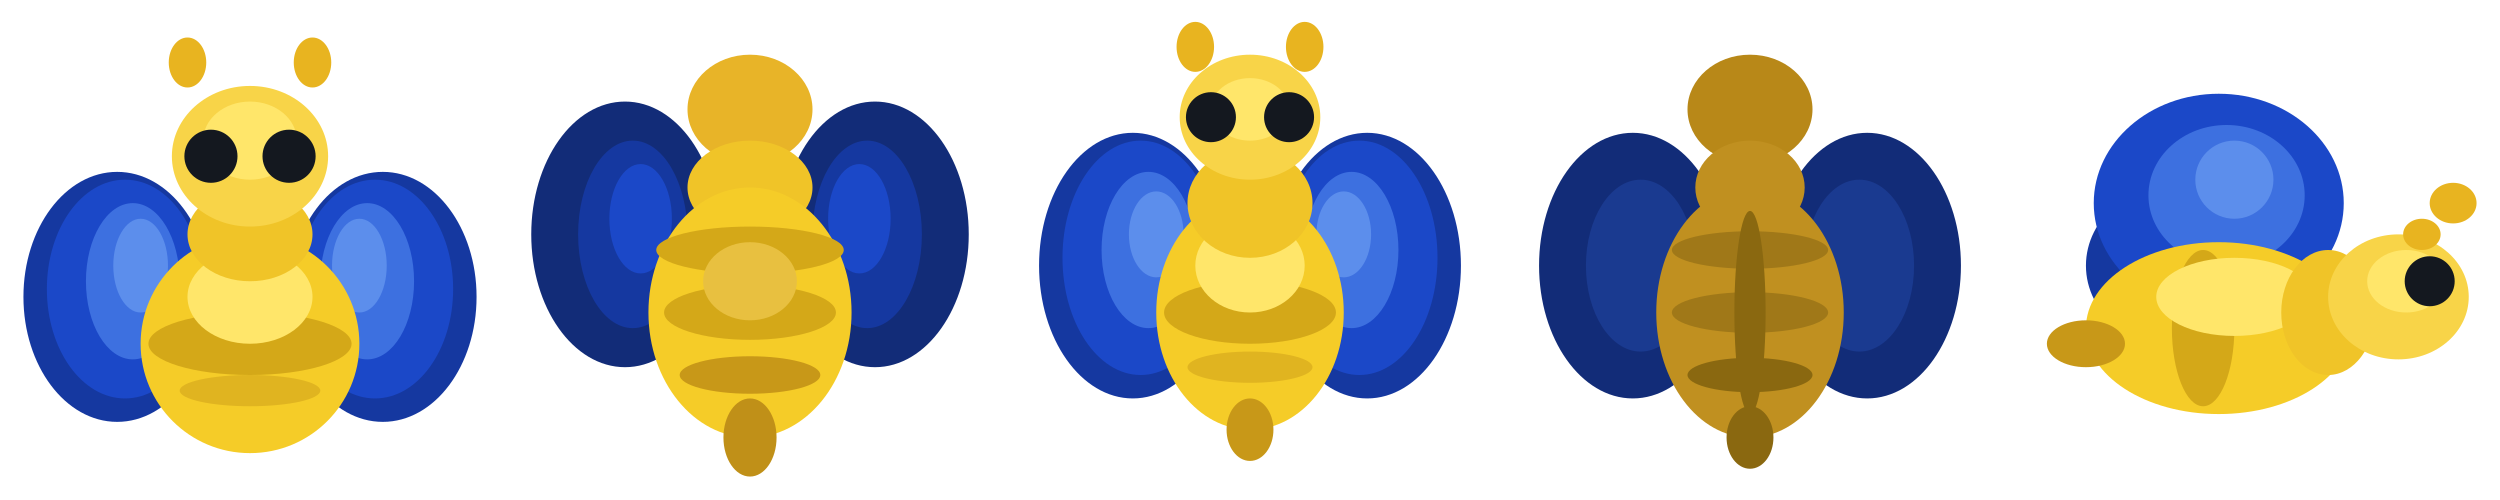
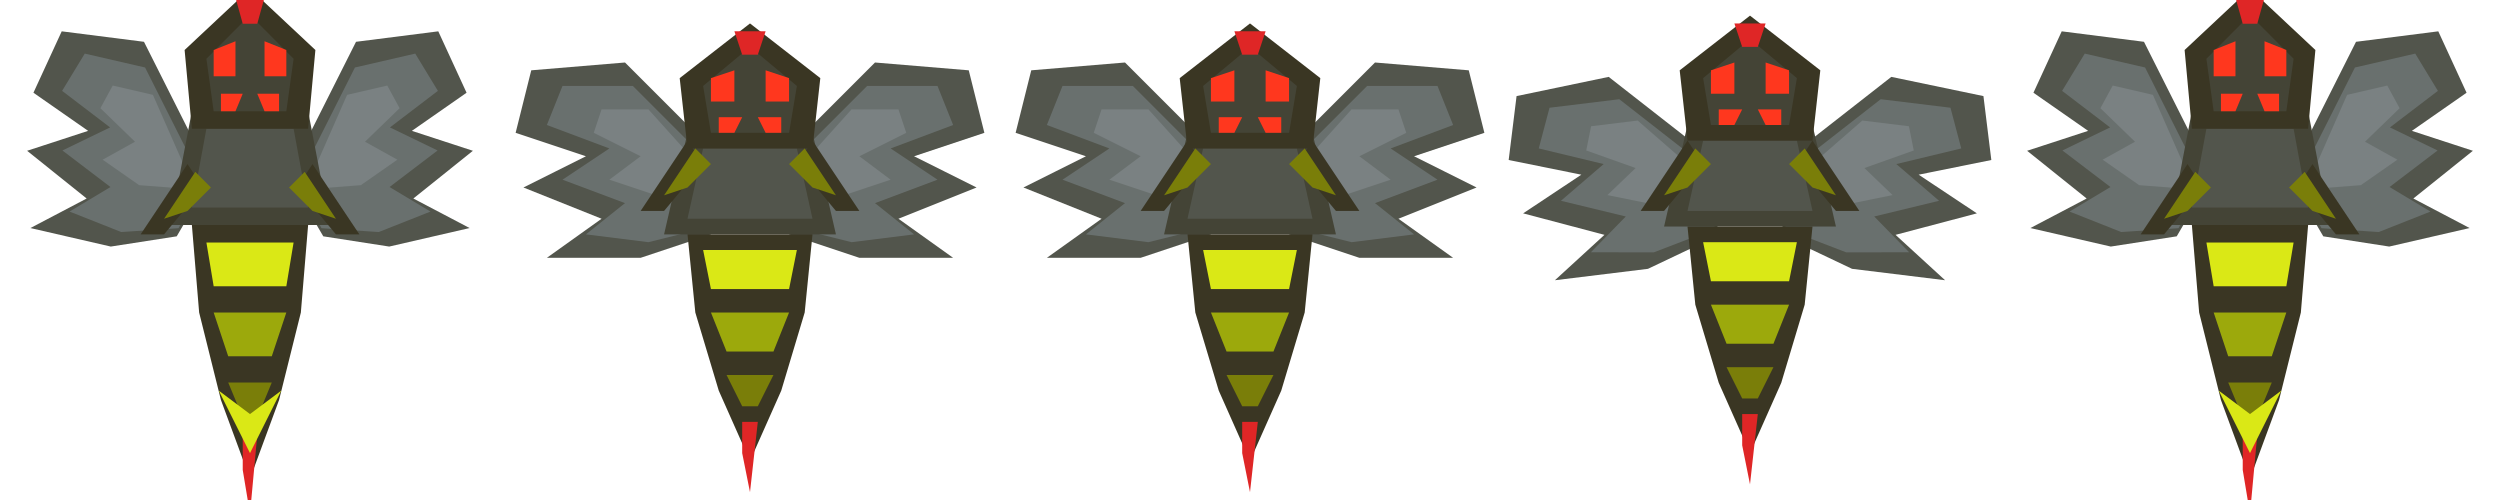
<svg xmlns="http://www.w3.org/2000/svg" viewBox="0 0 320 64">
-   <g transform="translate(0,0)">
-     <ellipse cx="15" cy="38" rx="12" ry="16" fill="#1538A0" />
-     <ellipse cx="16" cy="37" rx="10" ry="14" fill="#1B48C8" />
-     <ellipse cx="17" cy="36" rx="6" ry="10" fill="#3D70E0" />
-     <ellipse cx="18" cy="34" rx="3.5" ry="6" fill="#5C8EEC" />
-     <ellipse cx="49" cy="38" rx="12" ry="16" fill="#1538A0" />
-     <ellipse cx="48" cy="37" rx="10" ry="14" fill="#1B48C8" />
-     <ellipse cx="47" cy="36" rx="6" ry="10" fill="#3D70E0" />
-     <ellipse cx="46" cy="34" rx="3.5" ry="6" fill="#5C8EEC" />
-     <ellipse cx="32" cy="44" rx="14" ry="14" fill="#F5CC28" />
-     <ellipse cx="32" cy="44" rx="13" ry="4" fill="#D4A818" />
-     <ellipse cx="32" cy="50" rx="9" ry="2" fill="#E0B420" />
-     <ellipse cx="32" cy="38" rx="8" ry="6" fill="#FFE66A" />
-     <ellipse cx="32" cy="30" rx="8" ry="6" fill="#F0C428" />
-     <ellipse cx="32" cy="20" rx="10" ry="9" fill="#F8D448" />
-     <ellipse cx="32" cy="18" rx="6" ry="5" fill="#FFE66A" />
-     <circle cx="27" cy="20" r="3.4" fill="#14181F" />
-     <circle cx="37" cy="20" r="3.4" fill="#14181F" />
-     <ellipse cx="24" cy="8" rx="2.4" ry="3.2" fill="#E8B420" />
-     <ellipse cx="40" cy="8" rx="2.4" ry="3.2" fill="#E8B420" />
+   <g>
+     <polygon points="27.10,22.58 18.43,5.35 7.90,4.01 4.28,11.87 11.28,16.75 3.47,19.30 11.09,25.41 3.89,29.19 14.18,31.56 22.62,30.25" fill="#52554C" />
+     <polygon points="26.00,23.41 18.57,8.64 10.85,6.86 7.95,11.63 14.09,16.31 7.99,19.26 14.14,23.94 8.90,27.08 15.52,29.70 22.85,29.21" fill="#69706E" />
+     <polygon points="24.90,24.25 19.57,12.14 14.43,10.95 12.85,13.85 17.28,18.14 13.14,20.44 17.81,23.70" fill="#7A8182" />
+     <polygon points="36.90,22.58 45.57,5.35 56.10,4.01 59.72,11.87 52.72,16.75 60.53,19.30 52.91,25.41 60.11,29.19 49.82,31.56 41.38,30.25" fill="#52554C" />
+     <polygon points="38.00,23.41 45.43,8.64 53.15,6.86 56.05,11.63 49.91,16.31 56.01,19.26 49.86,23.94 55.10,27.08 48.48,29.70 41.15,29.21" fill="#69706E" />
+     <polygon points="39.10,24.25 44.43,12.14 49.57,10.95 51.15,13.85 46.72,18.14 50.86,20.44 46.19,23.70" fill="#7A8182" />
+     <polygon points="24.56,14.24 39.44,14.24 42.23,28.80 21.77,28.80" fill="#444436" />
+     <polygon points="26.42,16.48 37.58,16.48 39.44,26.56 24.56,26.56" fill="#52554C" />
+     <polygon points="24.56,28.80 39.44,28.80 38.51,40.00 35.72,51.20 32.00,61.28 28.28,51.20 25.49,40.00" fill="#3A3623" />
+     <polygon points="26.42,31.04 37.58,31.04 36.65,36.64 27.35,36.64" fill="#DAE816" />
+     <polygon points="27.35,40.00 36.65,40.00 34.79,45.60 29.21,45.60" fill="#9CA90C" />
+     <polygon points="29.21,48.96 34.79,48.96 32.93,53.44 31.07,53.44" fill="#7A7E09" />
+     <polygon points="31.07,55.68 32.93,55.68 32.00,65.76 31.07,60.16" fill="#DF2626" />
+     <polygon points="32.00,-1.44 40.37,6.40 39.44,16.48 24.56,16.48 23.63,6.40" fill="#3A3623" />
+     <polygon points="32.00,1.92 37.58,7.52 36.65,14.24 27.35,14.24 26.42,7.52" fill="#444436" />
+     <polygon points="27.35,6.40 30.14,5.28 30.14,9.76 27.35,9.76" fill="#FF371E" />
+     <polygon points="33.86,5.28 36.65,6.40 36.65,9.76 33.86,9.76" fill="#FF371E" />
+     <polygon points="28.28,12.00 31.07,12.00 30.14,14.24 28.28,14.24" fill="#FF371E" />
+     <polygon points="32.93,12.00 35.72,12.00 35.72,14.24 33.86,14.24" fill="#FF371E" />
+     <polygon points="30.14,-0.32 33.86,-0.32 32.93,3.04 31.07,3.04" fill="#DF2626" />
+     <polygon points="24.00,21.00 18.00,30.00 21.00,30.00 26.00,24.00" fill="#3A3623" />
+     <polygon points="25.00,22.00 21.00,28.00 24.00,27.00 27.00,24.00" fill="#7A7E09" />
+     <polygon points="40.00,21.00 46.00,30.00 43.00,30.00 38.00,24.00" fill="#3A3623" />
+     <polygon points="39.00,22.00 43.00,28.00 40.00,27.00 37.00,24.00" fill="#7A7E09" />
+     <polygon points="32.00,58.00 36.00,50.00 32.00,53.00 28.00,50.00" fill="#DAE816" />
  </g>
-   <g transform="translate(64,0)">
-     <ellipse cx="16" cy="30" rx="12" ry="17" fill="#122C78" />
-     <ellipse cx="17" cy="30" rx="7" ry="12" fill="#1538A0" />
-     <ellipse cx="18" cy="28" rx="4" ry="7" fill="#1B48C8" />
-     <ellipse cx="48" cy="30" rx="12" ry="17" fill="#122C78" />
-     <ellipse cx="47" cy="30" rx="7" ry="12" fill="#1538A0" />
-     <ellipse cx="46" cy="28" rx="4" ry="7" fill="#1B48C8" />
-     <ellipse cx="32" cy="14" rx="8" ry="7" fill="#E8B428" />
-     <ellipse cx="32" cy="24" rx="8" ry="6" fill="#F0C428" />
-     <ellipse cx="32" cy="40" rx="13" ry="16" fill="#F5CC28" />
-     <ellipse cx="32" cy="32" rx="12" ry="3" fill="#D4A818" />
-     <ellipse cx="32" cy="40" rx="11" ry="3.5" fill="#D4A818" />
-     <ellipse cx="32" cy="48" rx="9" ry="2.4" fill="#C89818" />
-     <ellipse cx="32" cy="36" rx="6" ry="5" fill="#E8C040" />
-     <ellipse cx="32" cy="56" rx="3.4" ry="5" fill="#C09018" />
+   <g>
+     <polygon points="94.00,22.00 80.00,8.00 68.00,9.00 66.00,17.00 75.00,20.00 67.00,24.00 77.00,28.00 70.00,33.00 82.00,33.00 91.00,30.00" fill="#52554C" />
+     <polygon points="93.00,23.00 81.00,11.00 72.00,11.00 70.00,16.00 78.00,19.00 72.00,23.00 80.00,26.00 75.00,30.00 83.00,31.00 91.00,29.00" fill="#69706E" />
+     <polygon points="92.00,24.00 83.00,14.00 77.00,14.00 76.00,17.00 82.00,20.00 78.00,23.00 84.00,25.00" fill="#7A8182" />
+     <polygon points="98.00,22.00 112.00,8.00 124.00,9.00 126.00,17.00 117.00,20.00 125.00,24.00 115.00,28.00 122.00,33.00 110.00,33.00 101.00,30.00" fill="#52554C" />
+     <polygon points="99.00,23.00 111.00,11.00 120.00,11.00 122.00,16.00 114.00,19.00 120.00,23.00 112.00,26.00 117.00,30.00 109.00,31.00 101.00,29.00" fill="#69706E" />
+     <polygon points="100.00,24.00 109.00,14.00 115.00,14.00 116.00,17.00 110.00,20.00 114.00,23.00 108.00,25.00" fill="#7A8182" />
+     <polygon points="88.00,17.00 104.00,17.00 107.00,30.00 85.00,30.00" fill="#444436" />
+     <polygon points="90.00,19.00 102.00,19.00 104.00,28.00 88.00,28.00" fill="#52554C" />
+     <polygon points="88.00,30.00 104.00,30.00 103.00,40.00 100.00,50.00 96.00,59.00 92.00,50.00 89.00,40.00" fill="#3A3623" />
+     <polygon points="90.00,32.00 102.00,32.00 101.00,37.00 91.00,37.00" fill="#DAE816" />
+     <polygon points="91.00,40.00 101.00,40.00 99.00,45.00 93.00,45.00" fill="#9CA90C" />
+     <polygon points="93.00,48.00 99.00,48.00 97.00,52.00 95.00,52.00" fill="#7A7E09" />
+     <polygon points="95.00,54.00 97.00,54.00 96.00,63.00 95.00,58.00" fill="#DF2626" />
+     <polygon points="96.00,3.00 105.00,10.00 104.00,19.00 88.00,19.00 87.00,10.00" fill="#3A3623" />
+     <polygon points="96.00,6.00 102.00,11.00 101.00,17.00 91.00,17.00 90.00,11.00" fill="#444436" />
+     <polygon points="91.00,10.00 94.00,9.00 94.00,13.00 91.00,13.00" fill="#FF371E" />
+     <polygon points="98.00,9.00 101.00,10.00 101.00,13.00 98.00,13.00" fill="#FF371E" />
+     <polygon points="92.00,15.00 95.00,15.00 94.00,17.00 92.00,17.00" fill="#FF371E" />
+     <polygon points="97.00,15.00 100.00,15.00 100.00,17.00 98.00,17.00" fill="#FF371E" />
+     <polygon points="94.00,4.00 98.00,4.00 97.00,7.00 95.00,7.00" fill="#DF2626" />
+     <polygon points="88.00,18.00 82.00,27.00 85.00,27.00 90.00,21.00" fill="#3A3623" />
+     <polygon points="89.00,19.00 85.00,25.00 88.00,24.00 91.00,21.00" fill="#7A7E09" />
+     <polygon points="104.00,18.00 110.00,27.00 107.00,27.00 102.00,21.00" fill="#3A3623" />
+     <polygon points="103.00,19.00 107.00,25.00 104.00,24.00 101.00,21.00" fill="#7A7E09" />
  </g>
-   <g transform="translate(128,0)">
-     <ellipse cx="17" cy="34" rx="12" ry="17" fill="#1538A0" />
-     <ellipse cx="18" cy="33" rx="10" ry="15" fill="#1B48C8" />
-     <ellipse cx="19" cy="32" rx="6" ry="10" fill="#3D70E0" />
-     <ellipse cx="20" cy="30" rx="3.5" ry="5.5" fill="#5C8EEC" />
-     <ellipse cx="47" cy="34" rx="12" ry="17" fill="#1538A0" />
-     <ellipse cx="46" cy="33" rx="10" ry="15" fill="#1B48C8" />
-     <ellipse cx="45" cy="32" rx="6" ry="10" fill="#3D70E0" />
-     <ellipse cx="44" cy="30" rx="3.5" ry="5.5" fill="#5C8EEC" />
-     <ellipse cx="32" cy="40" rx="12" ry="15" fill="#F5CC28" />
-     <ellipse cx="32" cy="40" rx="11" ry="4" fill="#D4A818" />
-     <ellipse cx="32" cy="47" rx="8" ry="2" fill="#E0B420" />
-     <ellipse cx="32" cy="34" rx="7" ry="6" fill="#FFE66A" />
-     <ellipse cx="32" cy="26" rx="8" ry="7" fill="#F0C428" />
-     <ellipse cx="32" cy="55" rx="3" ry="4" fill="#C89818" />
-     <ellipse cx="32" cy="15" rx="9" ry="8" fill="#F8D448" />
-     <ellipse cx="32" cy="14" rx="5" ry="4" fill="#FFE66A" />
-     <circle cx="27" cy="15" r="3.2" fill="#14181F" />
-     <circle cx="37" cy="15" r="3.2" fill="#14181F" />
-     <ellipse cx="25" cy="6" rx="2.4" ry="3.2" fill="#E8B420" />
-     <ellipse cx="39" cy="6" rx="2.4" ry="3.2" fill="#E8B420" />
+   <g>
+     <polygon points="158.00,22.00 144.00,8.00 132.00,9.00 130.00,17.00 139.00,20.00 131.00,24.00 141.00,28.00 134.00,33.00 146.00,33.00 155.00,30.00" fill="#52554C" />
+     <polygon points="157.00,23.00 145.00,11.00 136.00,11.00 134.00,16.00 142.00,19.00 136.00,23.00 144.00,26.00 139.00,30.00 147.00,31.00 155.00,29.00" fill="#69706E" />
+     <polygon points="156.00,24.00 147.00,14.00 141.00,14.00 140.00,17.00 146.00,20.00 142.00,23.00 148.00,25.00" fill="#7A8182" />
+     <polygon points="162.00,22.00 176.00,8.00 188.00,9.00 190.00,17.00 181.00,20.00 189.00,24.00 179.00,28.00 186.00,33.00 174.00,33.00 165.00,30.00" fill="#52554C" />
+     <polygon points="163.00,23.00 175.00,11.00 184.00,11.00 186.00,16.00 178.00,19.00 184.00,23.00 176.00,26.00 181.00,30.00 173.00,31.00 165.00,29.00" fill="#69706E" />
+     <polygon points="164.00,24.00 173.00,14.00 179.00,14.00 180.00,17.00 174.00,20.00 178.00,23.00 172.00,25.00" fill="#7A8182" />
+     <polygon points="152.00,17.00 168.00,17.00 171.00,30.00 149.00,30.00" fill="#444436" />
+     <polygon points="154.00,19.00 166.00,19.00 168.00,28.00 152.00,28.00" fill="#52554C" />
+     <polygon points="152.00,30.00 168.00,30.00 167.00,40.00 164.00,50.00 160.00,59.00 156.00,50.00 153.00,40.00" fill="#3A3623" />
+     <polygon points="154.00,32.00 166.00,32.00 165.00,37.00 155.00,37.00" fill="#DAE816" />
+     <polygon points="155.00,40.00 165.00,40.00 163.00,45.00 157.00,45.00" fill="#9CA90C" />
+     <polygon points="157.00,48.00 163.00,48.00 161.00,52.00 159.00,52.00" fill="#7A7E09" />
+     <polygon points="159.00,54.00 161.00,54.00 160.00,63.00 159.00,58.00" fill="#DF2626" />
+     <polygon points="160.00,3.00 169.00,10.00 168.00,19.00 152.00,19.00 151.00,10.00" fill="#3A3623" />
+     <polygon points="160.00,6.00 166.00,11.00 165.00,17.00 155.00,17.00 154.00,11.00" fill="#444436" />
+     <polygon points="155.00,10.00 158.00,9.00 158.00,13.00 155.00,13.00" fill="#FF371E" />
+     <polygon points="162.00,9.00 165.00,10.00 165.00,13.00 162.00,13.00" fill="#FF371E" />
+     <polygon points="156.00,15.00 159.00,15.00 158.00,17.00 156.00,17.00" fill="#FF371E" />
+     <polygon points="161.00,15.00 164.00,15.00 164.00,17.00 162.00,17.00" fill="#FF371E" />
+     <polygon points="158.00,4.00 162.00,4.00 161.00,7.00 159.00,7.00" fill="#DF2626" />
+     <polygon points="152.00,18.00 146.00,27.00 149.00,27.00 154.00,21.00" fill="#3A3623" />
+     <polygon points="153.00,19.00 149.00,25.00 152.00,24.00 155.00,21.00" fill="#7A7E09" />
+     <polygon points="168.00,18.00 174.00,27.00 171.00,27.00 166.00,21.00" fill="#3A3623" />
+     <polygon points="167.00,19.00 171.00,25.00 168.00,24.00 165.00,21.00" fill="#7A7E09" />
  </g>
-   <g transform="translate(192,0)">
-     <ellipse cx="17" cy="34" rx="12" ry="17" fill="#122C78" />
-     <ellipse cx="18" cy="34" rx="7" ry="11" fill="#1A3A90" />
-     <ellipse cx="47" cy="34" rx="12" ry="17" fill="#122C78" />
-     <ellipse cx="46" cy="34" rx="7" ry="11" fill="#1A3A90" />
-     <ellipse cx="32" cy="14" rx="8" ry="7" fill="#B88818" />
-     <ellipse cx="32" cy="24" rx="7" ry="6" fill="#C09020" />
-     <ellipse cx="32" cy="40" rx="12" ry="16" fill="#C09020" />
-     <ellipse cx="32" cy="32" rx="10" ry="2.4" fill="#A07818" />
-     <ellipse cx="32" cy="40" rx="10" ry="2.6" fill="#A07818" />
-     <ellipse cx="32" cy="48" rx="8" ry="2.2" fill="#8A6810" />
-     <ellipse cx="32" cy="40" rx="2" ry="13" fill="#8A6810" />
-     <ellipse cx="32" cy="56" rx="3" ry="4" fill="#8A6810" />
+   <g>
+     <polygon points="221.51,22.03 205.91,9.84 194.12,12.30 193.11,20.48 202.41,22.36 194.96,27.31 205.37,30.06 199.03,35.87 210.94,34.41 219.51,30.34" fill="#52554C" />
+     <polygon points="220.64,23.14 207.27,12.70 198.34,13.79 196.96,19.00 205.27,21.00 199.80,25.70 208.10,27.71 203.63,32.29 211.69,32.30 219.39,29.34" fill="#69706E" />
+     <polygon points="219.77,24.26 209.62,15.43 203.66,16.16 203.04,19.26 209.36,21.51 205.75,24.97 211.95,26.23" fill="#7A8182" />
+     <polygon points="226.49,22.03 242.09,9.84 253.88,12.30 254.89,20.48 245.59,22.36 253.04,27.31 242.63,30.06 248.97,35.87 237.06,34.41 228.49,30.34" fill="#52554C" />
+     <polygon points="227.36,23.14 240.73,12.70 249.66,13.79 251.04,19.00 242.73,21.00 248.20,25.70 239.90,27.71 244.37,32.29 236.31,32.30 228.61,29.34" fill="#69706E" />
+     <polygon points="228.23,24.26 238.38,15.43 244.34,16.16 244.96,19.26 238.64,21.51 242.25,24.97 236.05,26.23" fill="#7A8182" />
+     <polygon points="216.00,16.00 232.00,16.00 235.00,29.00 213.00,29.00" fill="#444436" />
+     <polygon points="218.00,18.00 230.00,18.00 232.00,27.00 216.00,27.00" fill="#52554C" />
+     <polygon points="216.00,29.00 232.00,29.00 231.00,39.00 228.00,49.00 224.00,58.00 220.00,49.00 217.00,39.00" fill="#3A3623" />
+     <polygon points="218.00,31.00 230.00,31.00 229.00,36.00 219.00,36.00" fill="#DAE816" />
+     <polygon points="219.00,39.00 229.00,39.00 227.00,44.00 221.00,44.00" fill="#9CA90C" />
+     <polygon points="221.00,47.00 227.00,47.00 225.00,51.00 223.00,51.00" fill="#7A7E09" />
+     <polygon points="223.00,53.00 225.00,53.00 224.00,62.00 223.00,57.00" fill="#DF2626" />
+     <polygon points="224.00,2.00 233.00,9.00 232.00,18.00 216.00,18.00 215.00,9.00" fill="#3A3623" />
+     <polygon points="224.00,5.00 230.00,10.00 229.00,16.00 219.00,16.00 218.00,10.00" fill="#444436" />
+     <polygon points="219.00,9.00 222.00,8.00 222.00,12.00 219.00,12.00" fill="#FF371E" />
+     <polygon points="226.00,8.00 229.00,9.00 229.00,12.00 226.00,12.00" fill="#FF371E" />
+     <polygon points="220.00,14.00 223.00,14.00 222.00,16.00 220.00,16.00" fill="#FF371E" />
+     <polygon points="225.00,14.00 228.00,14.00 228.00,16.00 226.00,16.00" fill="#FF371E" />
+     <polygon points="222.00,3.00 226.00,3.00 225.00,6.00 223.00,6.00" fill="#DF2626" />
+     <polygon points="216.00,18.00 210.00,27.00 213.00,27.00 218.00,21.00" fill="#3A3623" />
+     <polygon points="217.00,19.00 213.00,25.00 216.00,24.00 219.00,21.00" fill="#7A7E09" />
+     <polygon points="232.00,18.00 238.00,27.00 235.00,27.00 230.00,21.00" fill="#3A3623" />
+     <polygon points="231.00,19.00 235.00,25.00 232.00,24.00 229.00,21.00" fill="#7A7E09" />
  </g>
-   <g transform="translate(256,0)">
-     <ellipse cx="24" cy="34" rx="13" ry="11" fill="#1538A0" />
-     <ellipse cx="28" cy="26" rx="16" ry="14" fill="#1B48C8" />
-     <ellipse cx="29" cy="25" rx="10" ry="9" fill="#3D70E0" />
-     <ellipse cx="30" cy="23" rx="5" ry="5" fill="#5C8EEC" />
-     <ellipse cx="28" cy="42" rx="17" ry="11" fill="#F5CC28" />
-     <ellipse cx="26" cy="42" rx="4" ry="10" fill="#D4A818" />
-     <ellipse cx="30" cy="38" rx="10" ry="5" fill="#FFE66A" />
-     <ellipse cx="11" cy="44" rx="5" ry="3" fill="#C89818" />
-     <ellipse cx="42" cy="40" rx="6" ry="8" fill="#F0C428" />
-     <ellipse cx="51" cy="38" rx="9" ry="8" fill="#F8D448" />
-     <ellipse cx="52" cy="36" rx="5" ry="4" fill="#FFE66A" />
-     <circle cx="55" cy="36" r="3.2" fill="#14181F" />
-     <ellipse cx="54" cy="30" rx="2.4" ry="2" fill="#E8B420" />
-     <ellipse cx="58" cy="26" rx="3" ry="2.6" fill="#E8B420" />
+   <g>
+     <polygon points="283.10,22.58 274.43,5.35 263.90,4.01 260.28,11.87 267.28,16.75 259.47,19.30 267.09,25.41 259.89,29.19 270.18,31.56 278.62,30.25" fill="#52554C" />
+     <polygon points="282.00,23.41 274.57,8.64 266.85,6.86 263.95,11.63 270.09,16.31 263.99,19.26 270.14,23.94 264.90,27.08 271.52,29.70 278.85,29.21" fill="#69706E" />
+     <polygon points="280.90,24.25 275.57,12.14 270.43,10.95 268.85,13.85 273.28,18.14 269.14,20.44 273.81,23.70" fill="#7A8182" />
+     <polygon points="292.90,22.58 301.57,5.35 312.10,4.01 315.72,11.87 308.72,16.75 316.53,19.30 308.91,25.41 316.11,29.19 305.82,31.56 297.38,30.25" fill="#52554C" />
+     <polygon points="294.00,23.41 301.43,8.64 309.15,6.86 312.05,11.63 305.91,16.31 312.01,19.26 305.86,23.94 311.10,27.08 304.48,29.70 297.15,29.21" fill="#69706E" />
+     <polygon points="295.10,24.25 300.43,12.14 305.57,10.95 307.15,13.85 302.72,18.14 306.86,20.44 302.19,23.70" fill="#7A8182" />
+     <polygon points="280.56,14.24 295.44,14.24 298.23,28.80 277.77,28.80" fill="#444436" />
+     <polygon points="282.42,16.48 293.58,16.48 295.44,26.56 280.56,26.56" fill="#52554C" />
+     <polygon points="280.56,28.80 295.44,28.80 294.51,40.00 291.72,51.20 288.00,61.28 284.28,51.20 281.49,40.00" fill="#3A3623" />
+     <polygon points="282.42,31.04 293.58,31.04 292.65,36.64 283.35,36.64" fill="#DAE816" />
+     <polygon points="283.35,40.00 292.65,40.00 290.79,45.60 285.21,45.60" fill="#9CA90C" />
+     <polygon points="285.21,48.96 290.79,48.96 288.93,53.44 287.07,53.44" fill="#7A7E09" />
+     <polygon points="287.07,55.68 288.93,55.68 288.00,65.76 287.07,60.16" fill="#DF2626" />
+     <polygon points="288.00,-1.44 296.37,6.40 295.44,16.48 280.56,16.48 279.63,6.40" fill="#3A3623" />
+     <polygon points="288.00,1.92 293.58,7.52 292.65,14.24 283.35,14.24 282.42,7.52" fill="#444436" />
+     <polygon points="283.35,6.40 286.14,5.28 286.14,9.76 283.35,9.76" fill="#FF371E" />
+     <polygon points="289.86,5.28 292.65,6.40 292.65,9.76 289.86,9.76" fill="#FF371E" />
+     <polygon points="284.28,12.00 287.07,12.00 286.14,14.24 284.28,14.24" fill="#FF371E" />
+     <polygon points="288.93,12.00 291.72,12.00 291.72,14.24 289.86,14.24" fill="#FF371E" />
+     <polygon points="286.14,-0.32 289.86,-0.32 288.93,3.04 287.07,3.04" fill="#DF2626" />
+     <polygon points="280.00,21.00 274.00,30.00 277.00,30.00 282.00,24.00" fill="#3A3623" />
+     <polygon points="281.00,22.00 277.00,28.00 280.00,27.00 283.00,24.00" fill="#7A7E09" />
+     <polygon points="296.00,21.00 302.00,30.00 299.00,30.00 294.00,24.00" fill="#3A3623" />
+     <polygon points="295.00,22.00 299.00,28.00 296.00,27.00 293.00,24.00" fill="#7A7E09" />
+     <polygon points="288.00,58.00 292.00,50.00 288.00,53.00 284.00,50.00" fill="#DAE816" />
  </g>
</svg>
